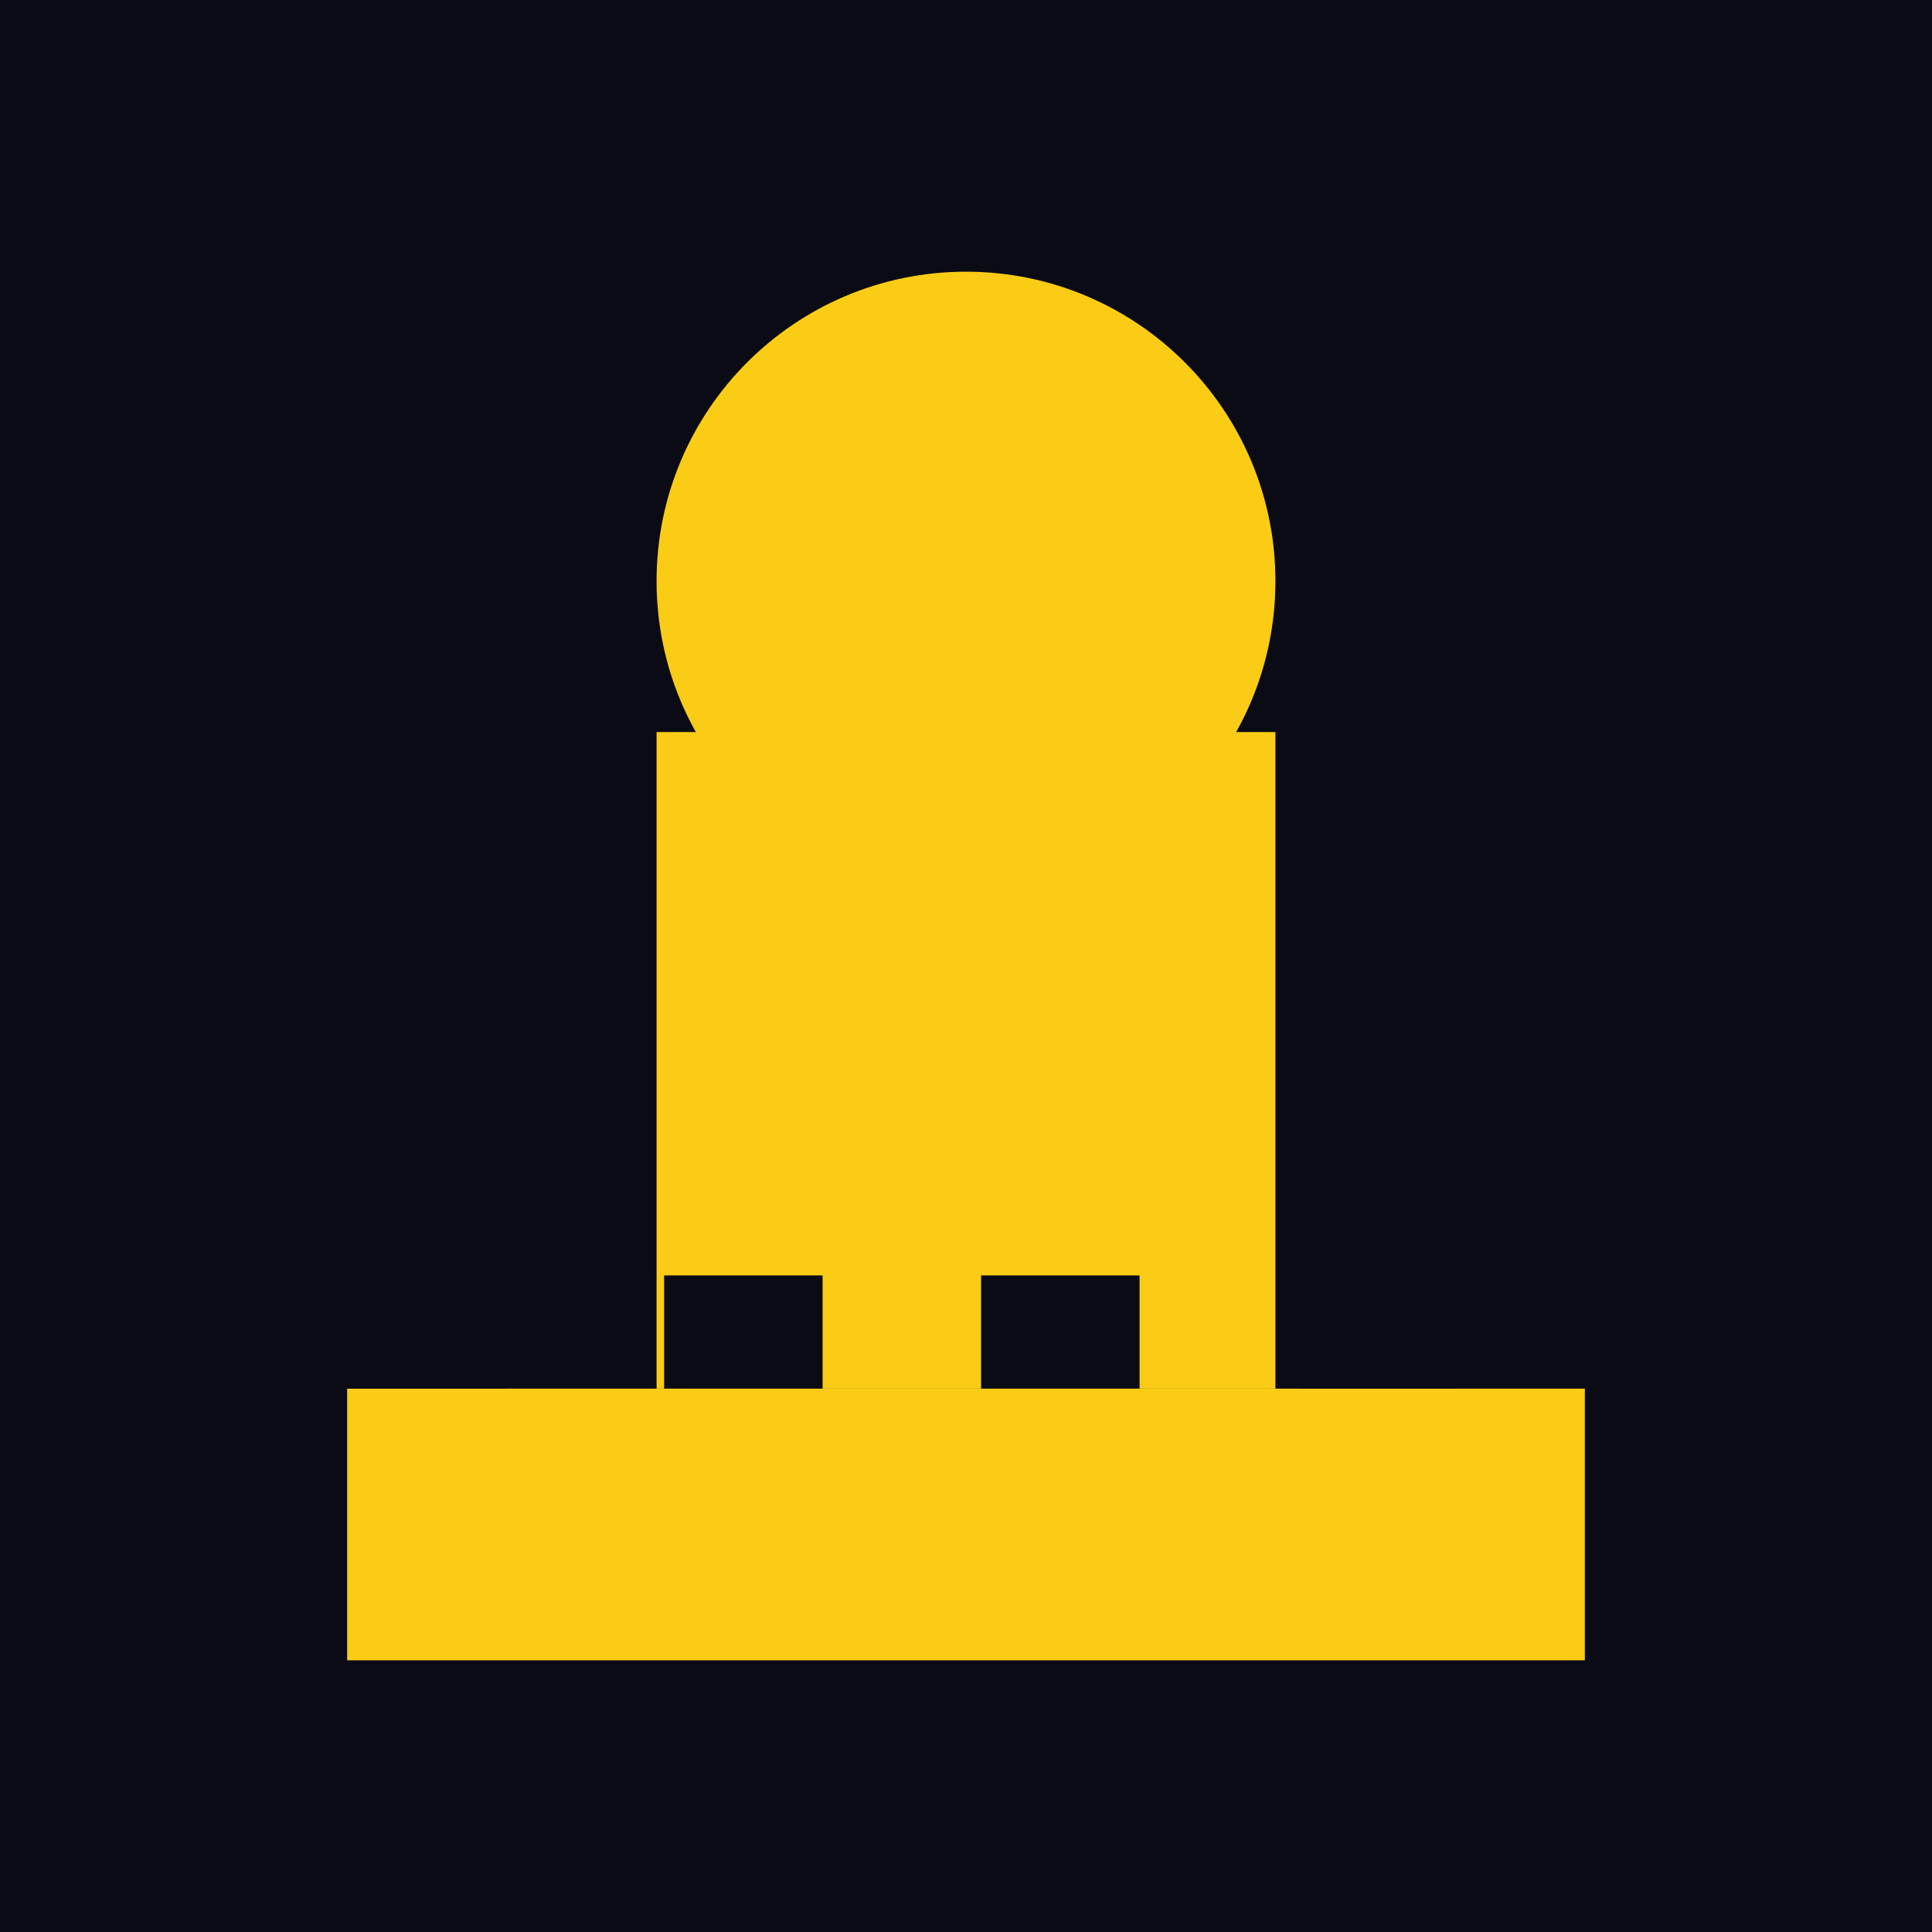
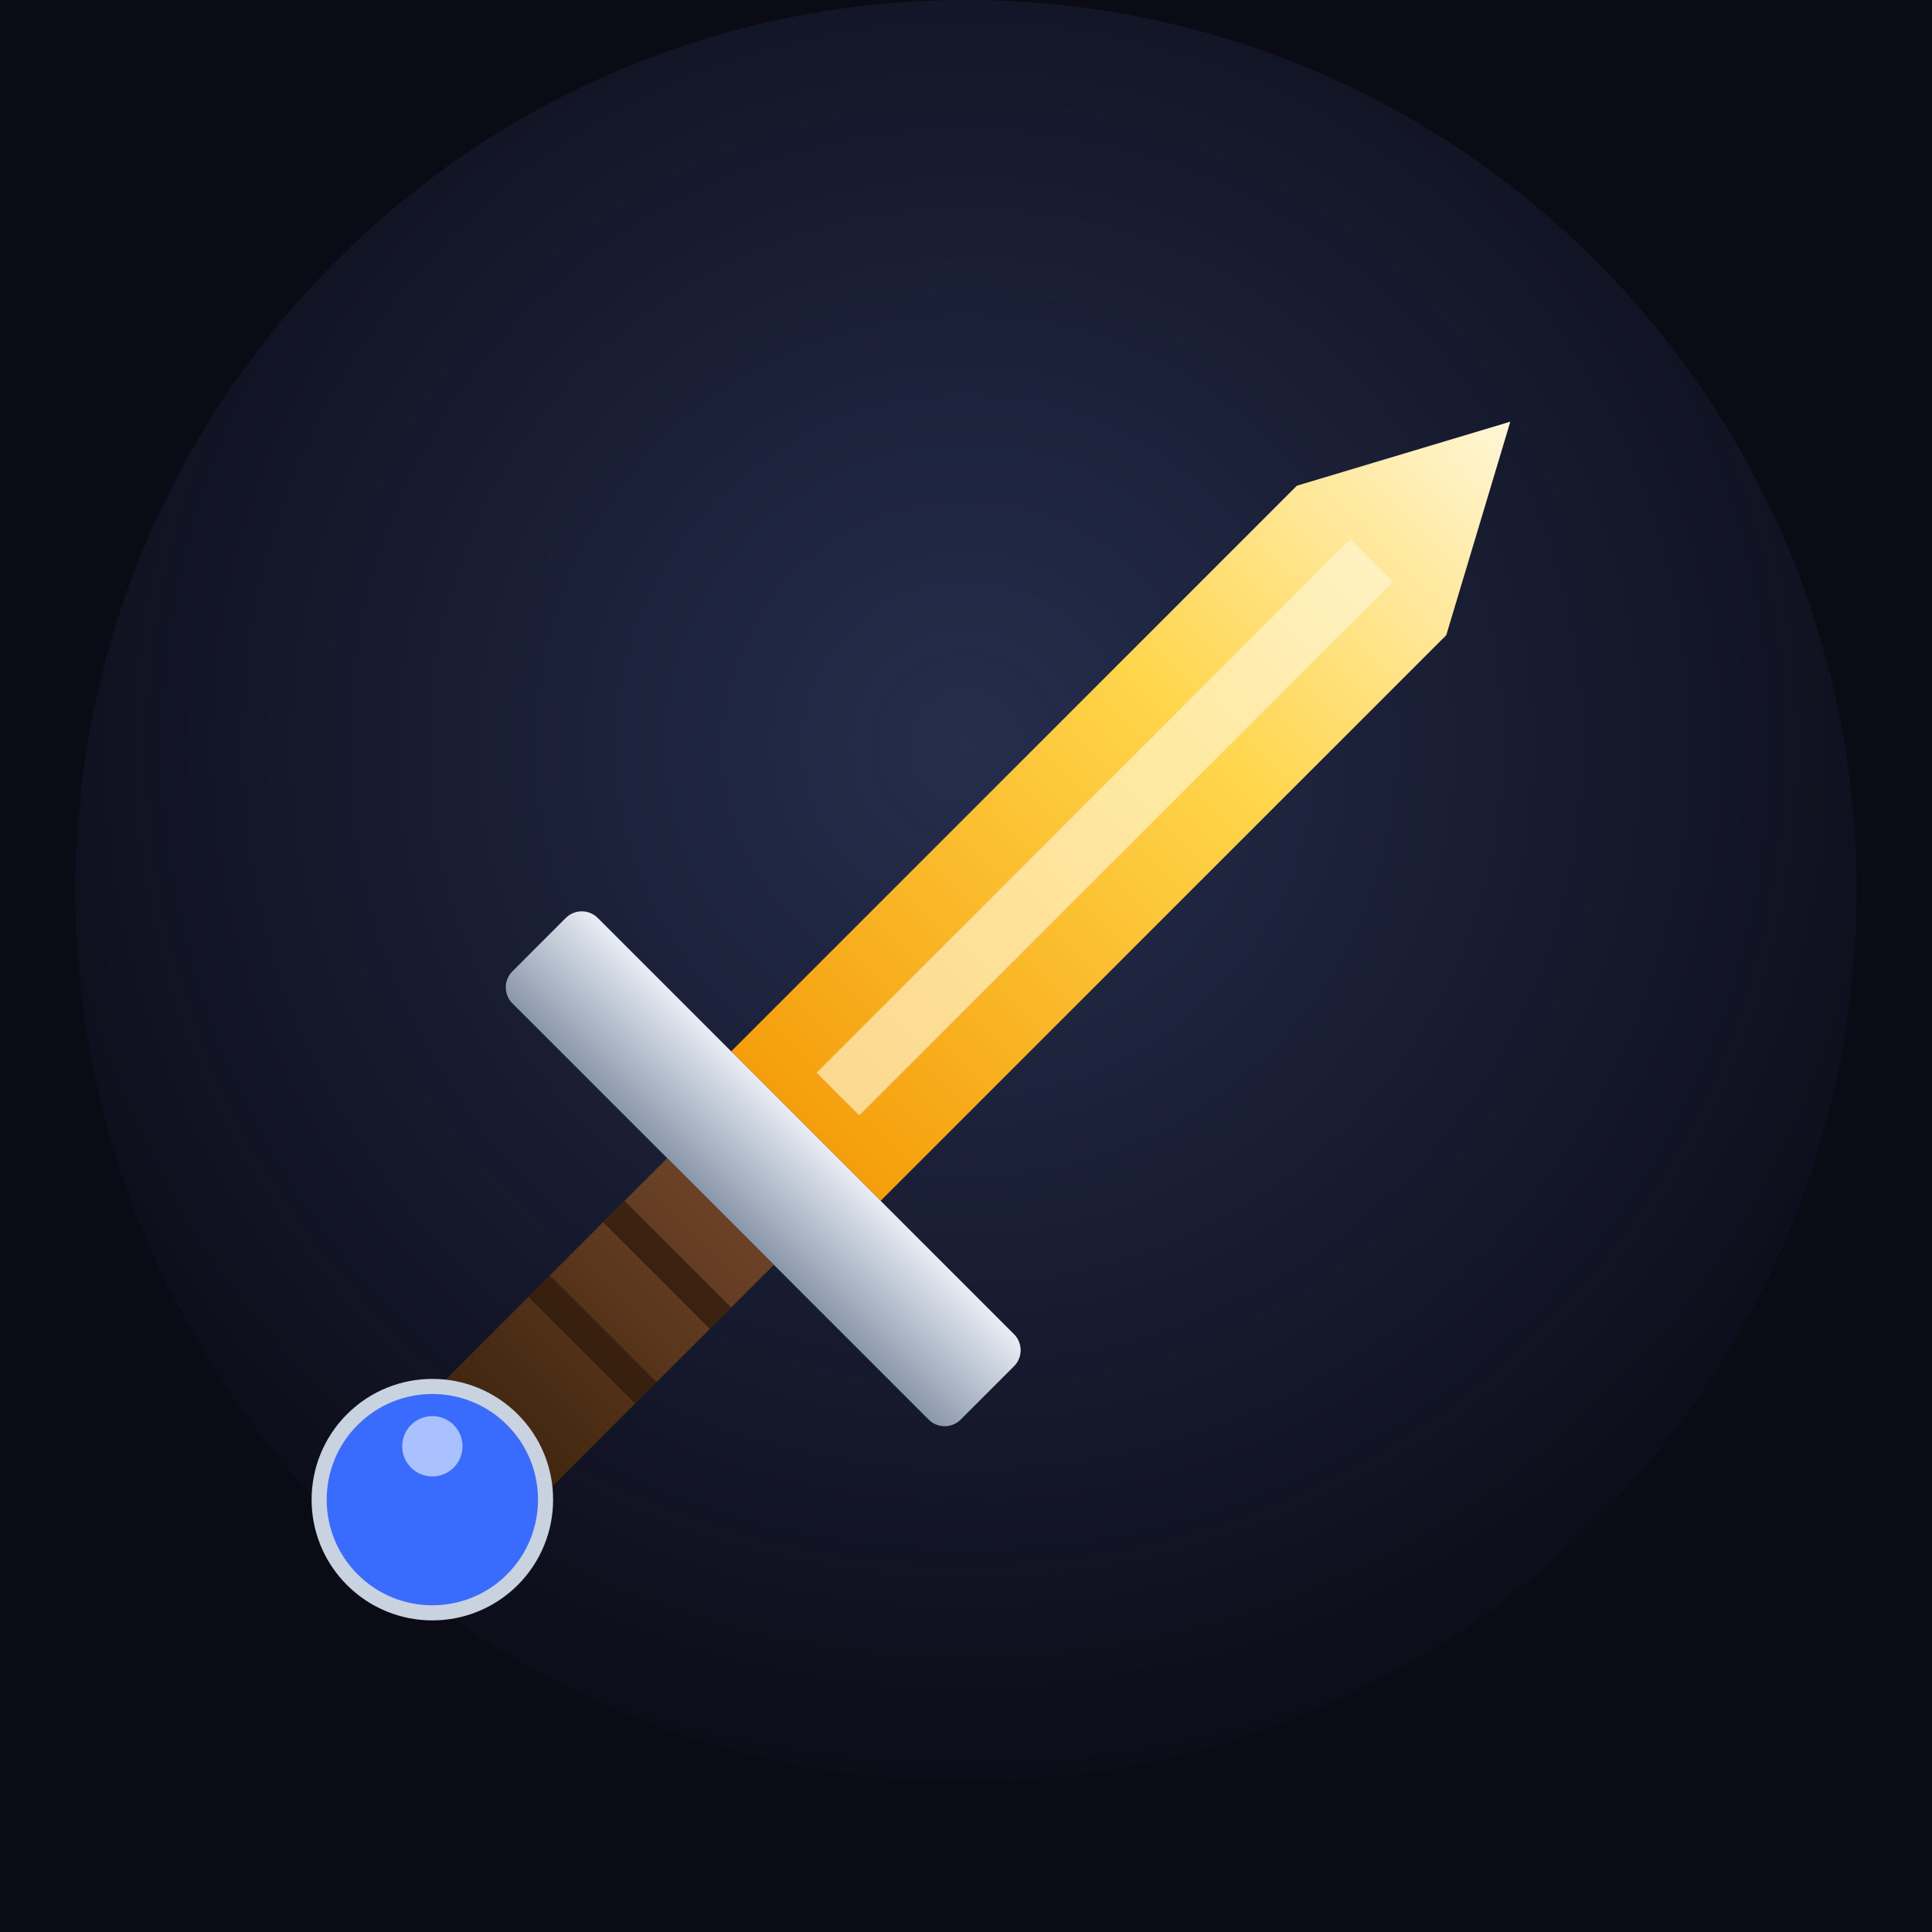
<svg xmlns="http://www.w3.org/2000/svg" viewBox="0 0 256 256">
-   <rect width="256" height="256" fill="rgb(11,11,22)" />
-   <g fill="#facc15">
-     <rect x="46" y="184" width="164" height="36" />
-     <rect x="87" y="97" width="82" height="87" />
-     <circle cx="128" cy="77" r="41" />
-     <rect x="46" y="169" width="21" height="15" fill="rgb(11,11,22)" />
-     <rect x="88" y="169" width="21" height="15" fill="rgb(11,11,22)" />
-     <rect x="130" y="169" width="21" height="15" fill="rgb(11,11,22)" />
-     <rect x="172" y="169" width="21" height="15" fill="rgb(11,11,22)" />
+   <defs>
+     <linearGradient id="blade" x1="0" y1="1" x2="0" y2="0">
+       <stop offset="0%" stop-color="#f59e0b" />
+       <stop offset="55%" stop-color="#ffd54a" />
+       <stop offset="100%" stop-color="#fff6d6" />
+     </linearGradient>
+     <linearGradient id="guard" x1="0" y1="0" x2="0" y2="1">
+       <stop offset="0%" stop-color="#e8edf5" />
+       <stop offset="100%" stop-color="#8a97ab" />
+     </linearGradient>
+     <linearGradient id="grip" x1="0" y1="0" x2="0" y2="1">
+       <stop offset="0%" stop-color="#6b4226" />
+       <stop offset="100%" stop-color="#41260f" />
+     </linearGradient>
+     <radialGradient id="glow" cx="50%" cy="42%" r="60%">
+       <stop offset="0%" stop-color="#3a4a7a" stop-opacity="0.55" />
+       <stop offset="100%" stop-color="#3a4a7a" stop-opacity="0" />
+     </radialGradient>
+   </defs>
+   <rect width="256" height="256" fill="#0b0b16" />
+   <circle cx="128" cy="118" r="118" fill="url(#glow)" />
+   <g transform="rotate(45 128 128)">
+     <polygon points="128,26 142,52 142,158 114,158 114,52" fill="url(#blade)" />
+     <rect x="124" y="52" width="8" height="100" fill="#fff6d6" opacity="0.65" />
+     <rect x="86" y="158" width="84" height="16" rx="3" fill="url(#guard)" />
+     <rect x="118" y="174" width="20" height="42" fill="url(#grip)" />
+     <rect x="118" y="182" width="20" height="4" fill="#2c1708" opacity="0.7" />
+     <rect x="118" y="196" width="20" height="4" fill="#2c1708" opacity="0.7" />
+     <circle cx="128" cy="228" r="15" fill="#3a6bff" />
+     <circle cx="128" cy="228" r="15" fill="none" stroke="#c9d3e0" stroke-width="2" />
+     <circle cx="123" cy="223" r="4" fill="#bcd0ff" opacity="0.85" />
  </g>
</svg>
